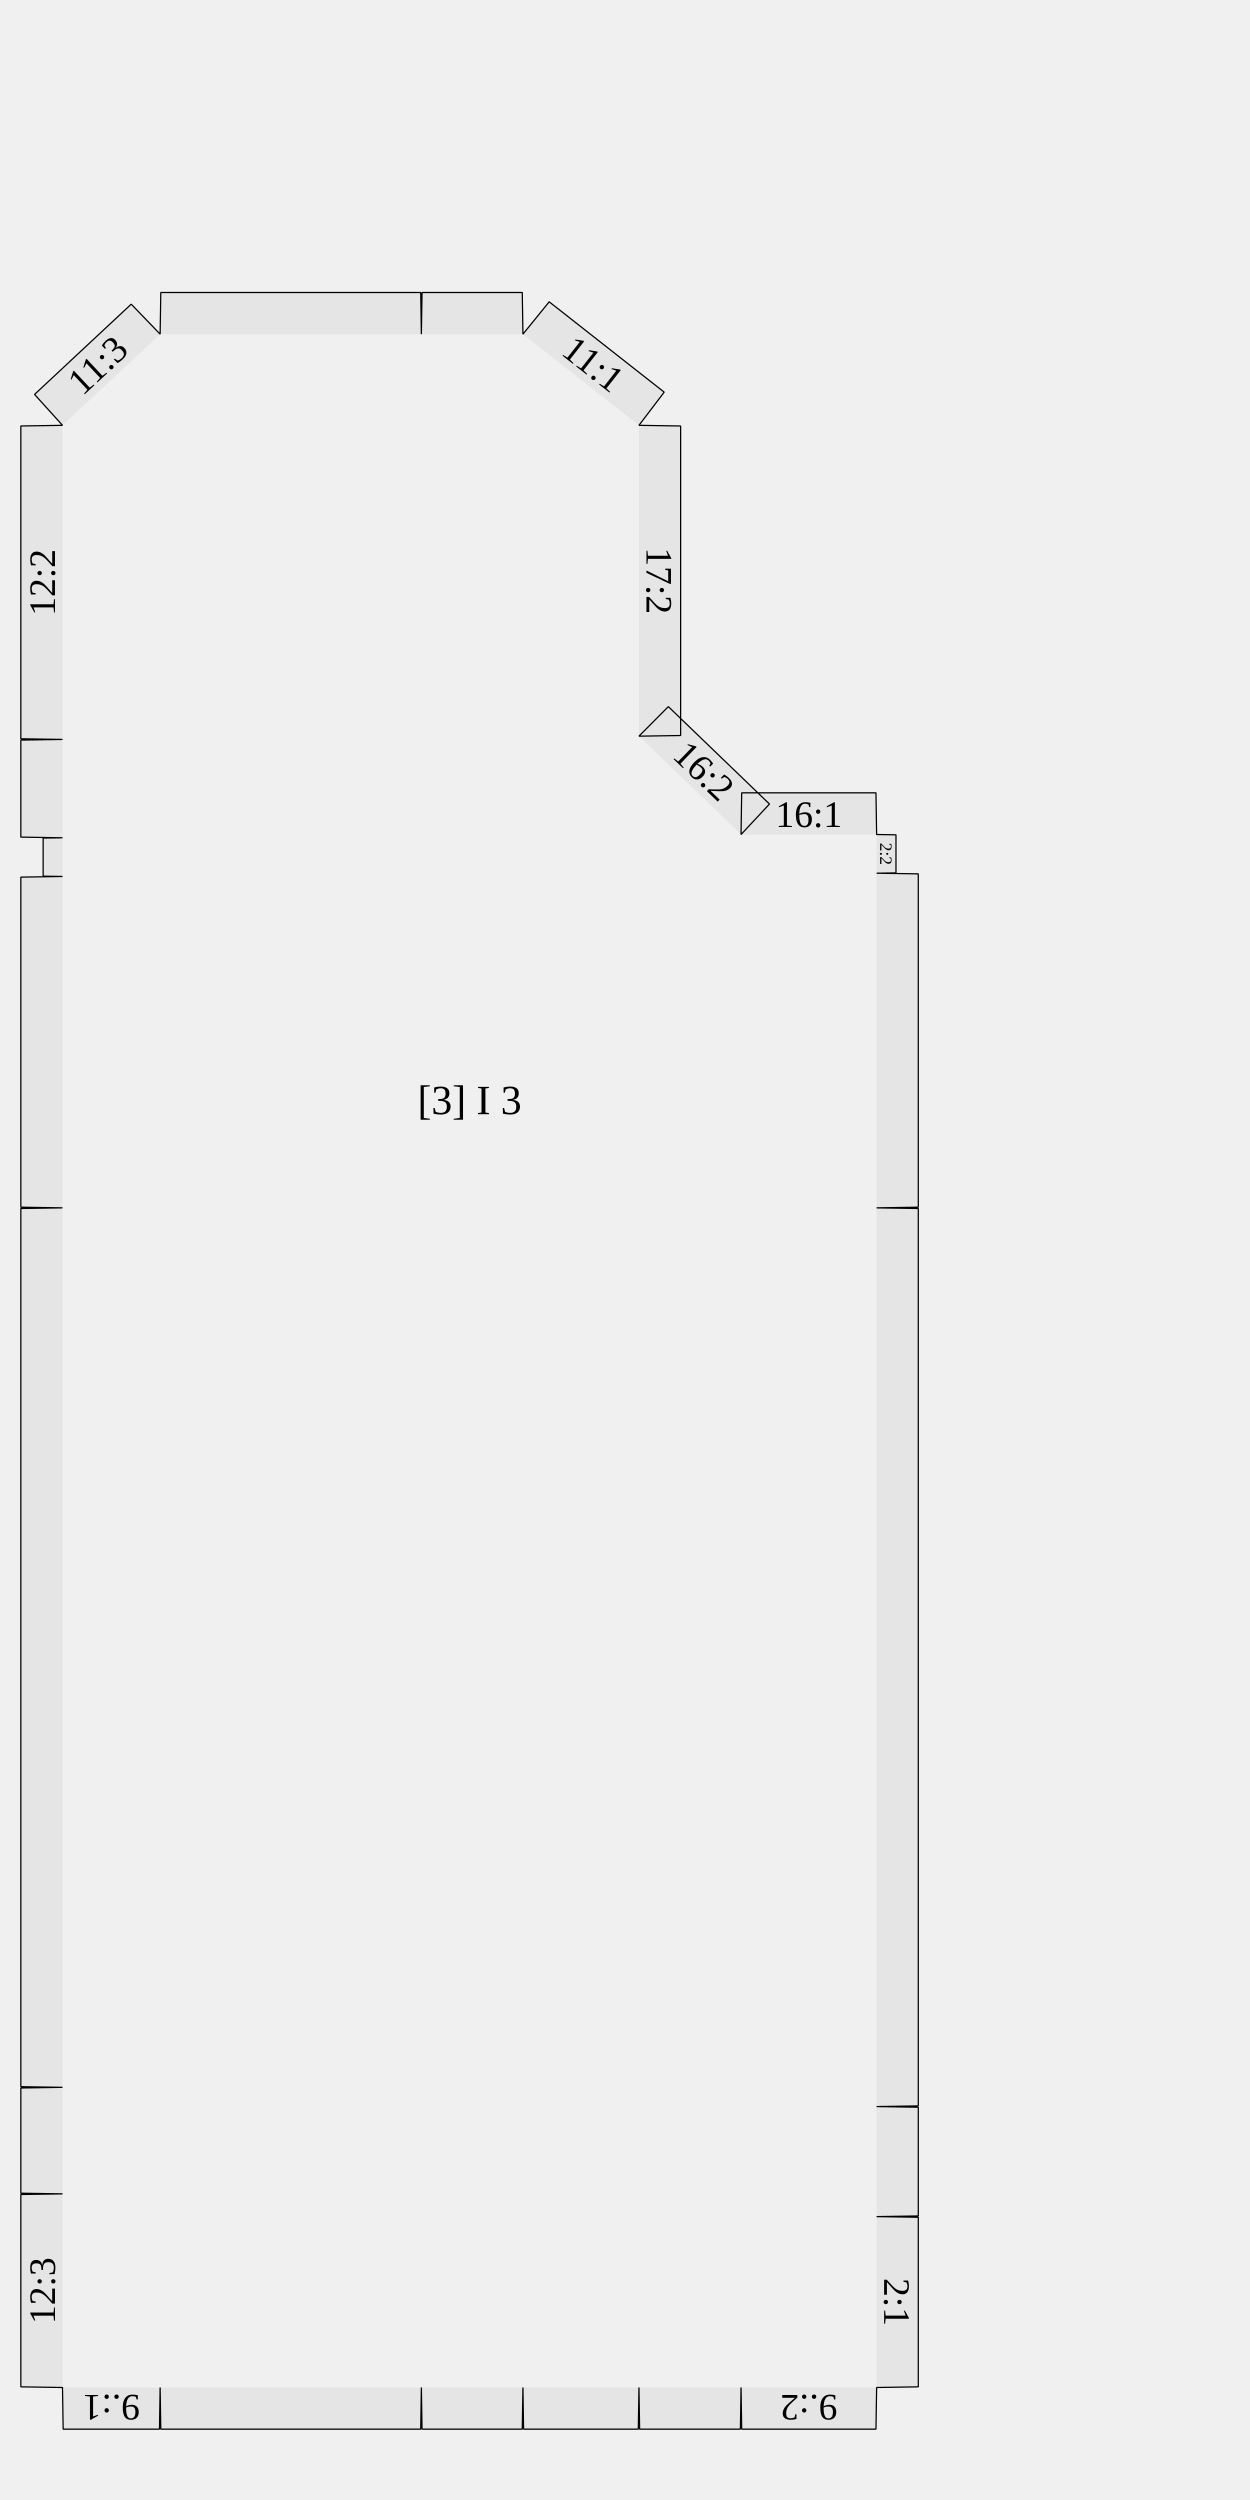
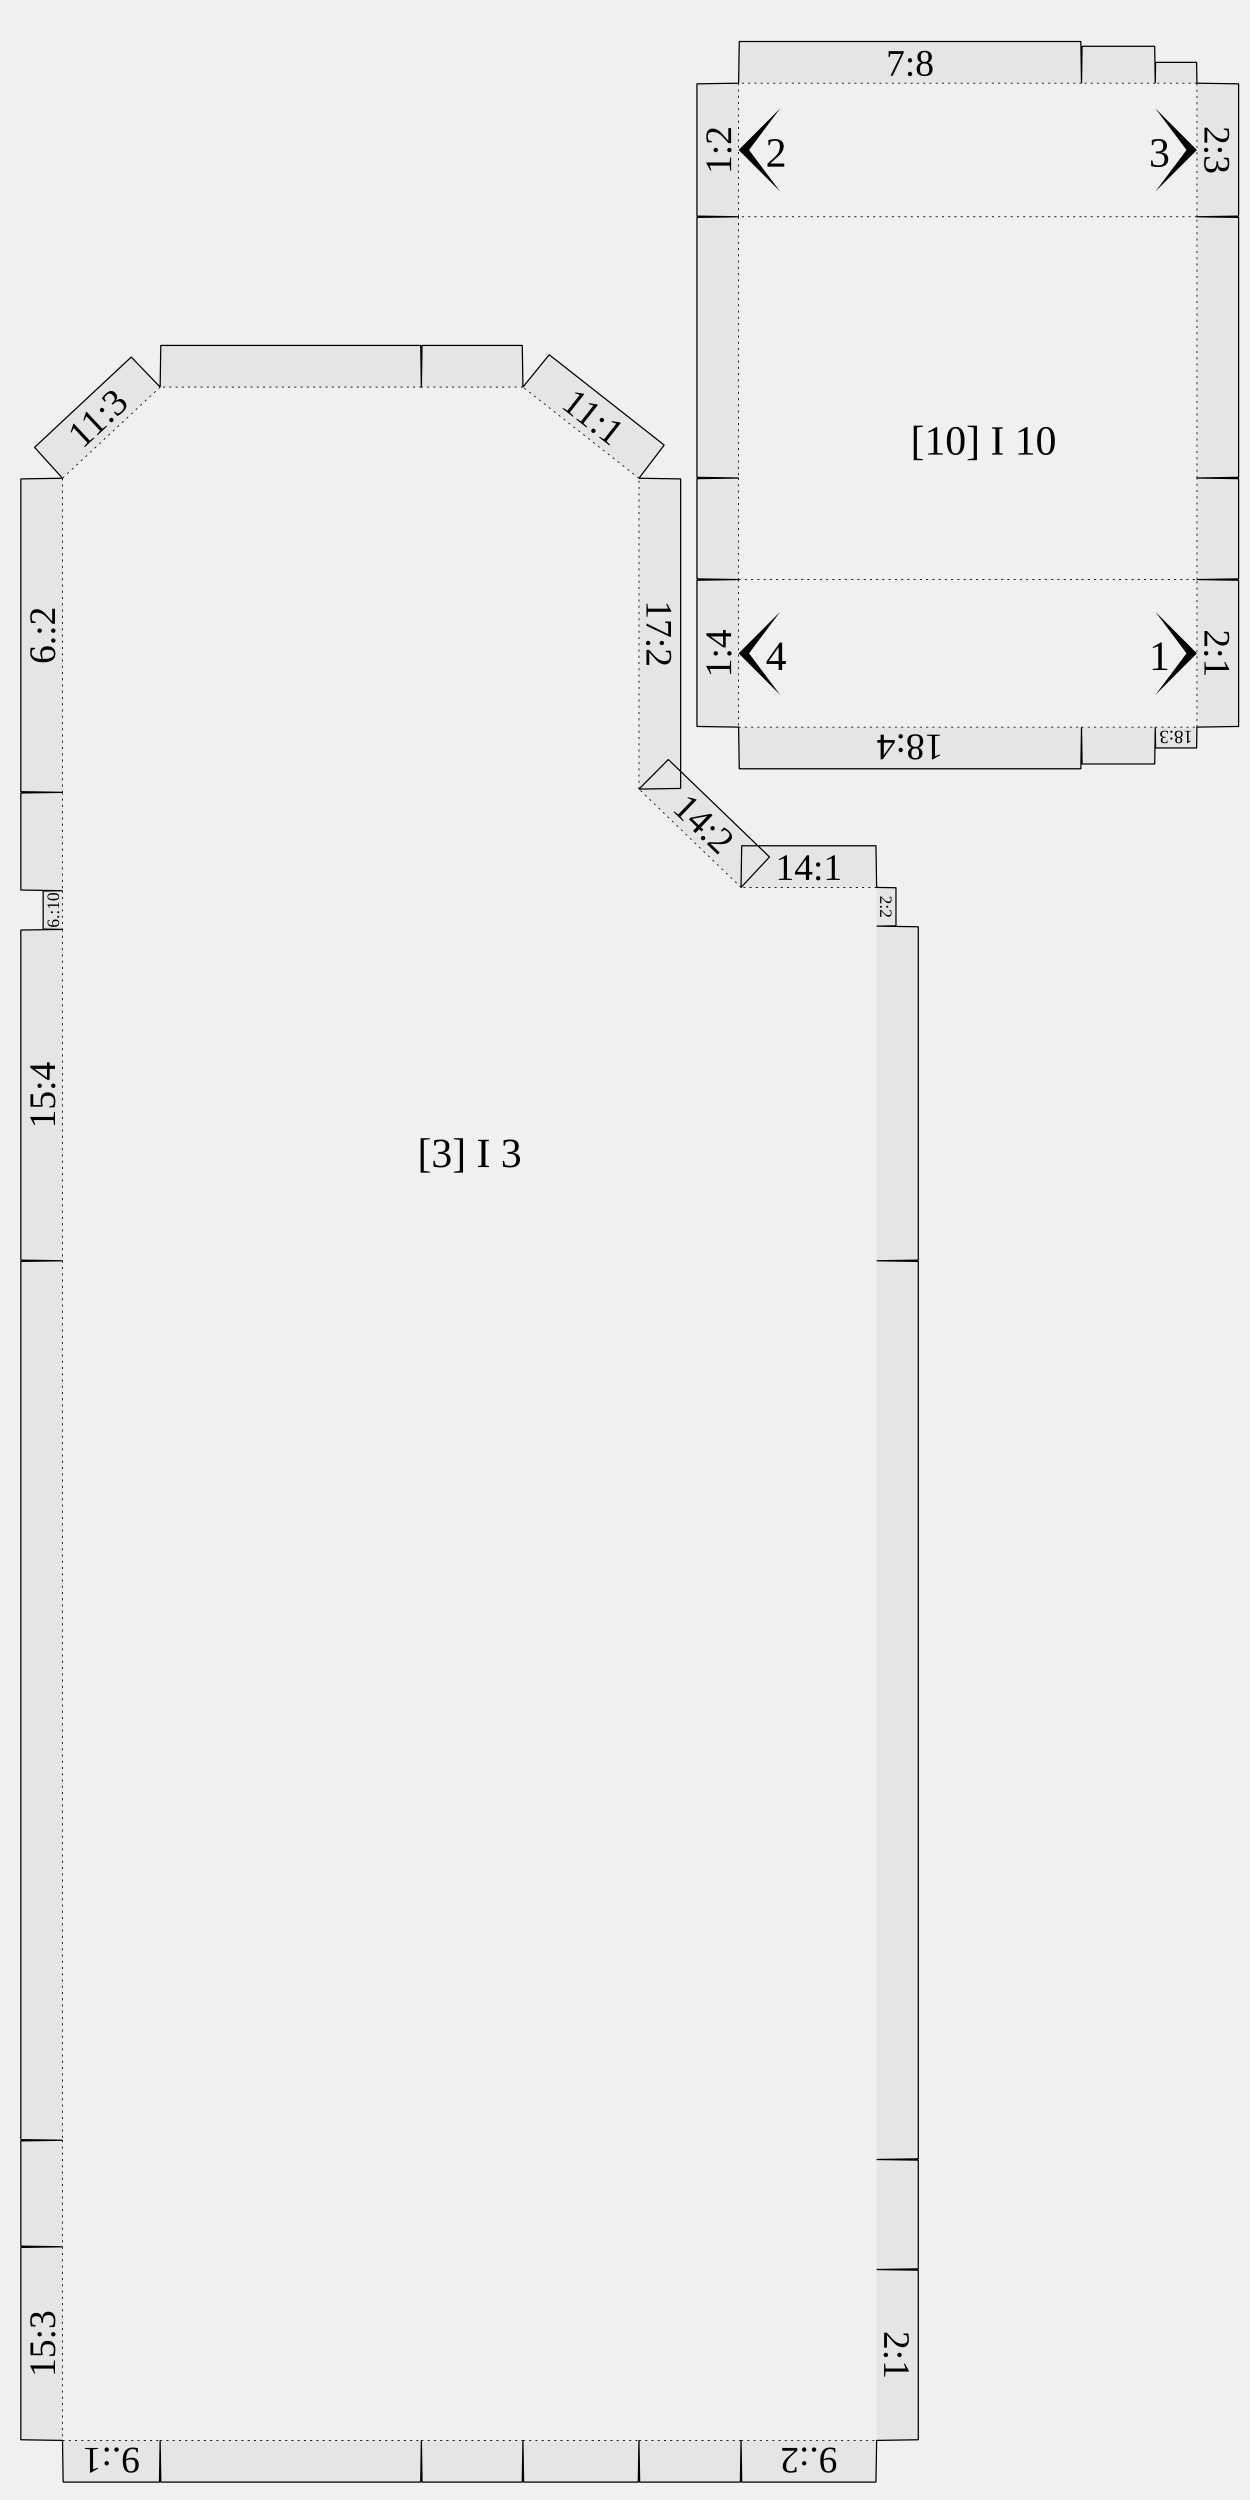
- <svg xmlns="http://www.w3.org/2000/svg" version="1.1" width="300.00mm" height="600.00mm" viewBox="0 0 300.00 600.00">
-   <style type="text/css">
+ <svg xmlns="http://www.w3.org/2000/svg" version="1.1" width="300.00mm" height="600.00mm" viewBox="0 0 300.00 600.00" id="svg890">
+   <defs id="defs894" />
+   <style type="text/css" id="style824">
    path {
        fill: none;
        stroke-linecap: butt;
        stroke-linejoin: bevel;
        stroke-dasharray: none;
    }
    path.outer {
        stroke: #000000;
        stroke-dasharray: none;
        stroke-dashoffset: 0;
        stroke-width: 0.3;
        stroke-opacity: 1.0;
    }
    path.convex {
        stroke: #000000;
        stroke-dasharray: 0.50,1.00;
        stroke-dashoffset:0;
        stroke-width:0.2;
        stroke-opacity: 1.0
    }
    path.concave {
        stroke: #000000;
        stroke-dasharray: 1.00,0.50,0.20,0.50;
        stroke-dashoffset: 0;
        stroke-width: 0.2;
        stroke-opacity: 1.0
    }
    path.freestyle {
        stroke: #000000;
        stroke-dasharray: none;
        stroke-dashoffset: 0;
        stroke-width: 0.2;
        stroke-opacity: 1.0
    }
    path.outer_background {
        stroke: #ffffff;
        stroke-opacity: 1.0;
        stroke-width: 0.5
    }
    path.inner_background {
        stroke: #ffffff;
        stroke-opacity: 1.0;
        stroke-width: 0.2
    }
    path.sticker {
        fill: #e5e5e5;
        stroke: none;
        fill-opacity: 1.0;
    }
    path.arrow {
        fill: #000000;
    }
    text {
        font-style: normal;
        fill: #000000;
        fill-opacity: 1.0;
        stroke: none;
    }
    text, tspan {
        text-anchor:middle;
    }
    </style>
-   <g>
-     <text transform="translate(112.6952 267.4001)" style="font-size:10.00">
-       <tspan>[3] I 3</tspan>
+   <g id="g888" transform="translate(0,12.7)">
+     <text transform="translate(112.6952,267.4001)" style="font-size:10px" id="text828">
+       <tspan id="tspan826">[3] I 3</tspan>
    </text>
-     <path class="sticker" d=" M 15 201.065 L 5 200.908 L 5 177.621 L 15 177.464 Z M 38.432 573 L 38.275 583 L 15.157 583 L 15 573 Z M 210.39 531.985 L 220.39 532.142 L 220.39 572.843 L 210.39 573 Z M 177.848 573 L 177.691 583 L 153.507 583 L 153.35 573 Z M 125.502 80.2 L 131.804 72.434 L 159.404 94.118 L 153.35 102.079 Z M 15 177.464 L 5 177.307 L 5 102.236 L 15 102.079 Z M 125.502 573 L 125.345 583 L 101.286 583 L 101.129 573 Z M 38.432 80.2 L 38.589 70.2 L 100.972 70.2 L 101.129 80.2 Z M 210.39 200.282 L 215.035 200.355 L 215.035 209.497 L 210.39 209.57 Z M 15 500.96 L 5 500.802 L 5 290.041 L 15 289.884 Z M 210.39 505.576 L 220.39 505.733 L 220.39 531.828 L 210.39 531.985 Z M 15 573 L 5 572.843 L 5 526.683 L 15 526.526 Z M 101.129 573 L 100.971 583 L 38.589 583 L 38.432 573 Z M 153.35 573 L 153.193 583 L 125.659 583 L 125.502 573 Z M 153.35 102.079 L 163.35 102.236 L 163.35 176.524 L 153.35 176.681 Z M 101.129 80.2 L 101.286 70.2 L 125.345 70.2 L 125.502 80.2 Z M 15 102.079 L 8.29 94.662 L 31.493 72.998 L 38.432 80.2 Z M 210.39 289.884 L 220.39 290.041 L 220.39 505.419 L 210.39 505.576 Z M 15 210.353 L 10.356 210.281 L 10.356 201.138 L 15 201.065 Z M 210.39 573 L 210.233 583 L 178.005 583 L 177.848 573 Z M 177.848 200.282 L 178.005 190.282 L 210.233 190.282 L 210.39 200.282 Z M 153.35 176.681 L 160.401 169.588 L 184.673 192.971 L 177.848 200.282 Z M 15 526.526 L 5 526.369 L 5 501.117 L 15 500.96 Z M 15 289.884 L 5 289.727 L 5 210.511 L 15 210.353 Z M 210.39 209.57 L 220.39 209.727 L 220.39 289.727 L 210.39 289.884 Z " />
-     <path class="outer" d=" M 5 200.908 L 5 177.621 L 15 177.464 L 5 177.307 L 5 102.236 L 15 102.079 L 8.29 94.662 L 31.493 72.998 L 38.432 80.2 L 38.589 70.2 L 100.972 70.2 L 101.129 80.2 L 101.286 70.2 L 125.345 70.2 L 125.502 80.2 L 131.804 72.434 L 159.404 94.118 L 153.35 102.079 L 163.35 102.236 L 163.35 176.524 L 153.35 176.681 L 160.401 169.588 L 184.673 192.971 L 177.848 200.282 L 178.005 190.282 L 210.233 190.282 L 210.39 200.282 L 215.035 200.355 L 215.035 209.497 L 210.39 209.57 L 220.39 209.727 L 220.39 289.727 L 210.39 289.884 L 220.39 290.041 L 220.39 505.419 L 210.39 505.576 L 220.39 505.733 L 220.39 531.828 L 210.39 531.985 L 220.39 532.142 L 220.39 572.843 L 210.39 573 L 210.233 583 L 178.005 583 L 177.848 573 L 177.691 583 L 153.507 583 L 153.35 573 L 153.193 583 L 125.659 583 L 125.502 573 L 125.345 583 L 101.286 583 L 101.129 573 L 100.971 583 L 38.589 583 L 38.432 573 L 38.275 583 L 15.157 583 L 15 573 L 5 572.843 L 5 526.683 L 15 526.526 L 5 526.369 L 5 501.117 L 15 500.96 L 5 500.802 L 5 290.041 L 15 289.884 L 5 289.727 L 5 210.511 L 15 210.353 L 10.356 210.281 L 10.356 201.138 L 15 201.065 Z " />
-     <text transform="matrix(-1 -0 0 -1 26.71602 574.8)" style="font-size:9.00">
-       <tspan>9.:1</tspan>
+     <path class="sticker" d="m 15,201.065 -10,-0.157 V 177.621 l 10,-0.157 z M 38.432,573 l -0.157,10 -23.118,-10e-6 -0.157,-10 z m 171.958,-41.015 10,0.157 v 40.701 l -10,0.157 z m -32.543,41.015 -0.157,10 -24.184,-2e-5 -0.157,-10 z m -52.345,-492.8 6.302,-7.766 27.601,21.685 -6.054,7.96 z m -110.502,97.264 -10,-0.157 3e-5,-75.071 10,-0.157 z M 125.502,573 l -0.157,10 -24.059,2e-5 -0.157,-10 z M 38.432,80.2 38.589,70.2 h 62.382 l 0.157,10 z m 171.958,120.082 4.644,0.073 v 9.142 l -4.644,0.073 z m -195.39,300.678 -10,-0.157 7.4e-5,-210.761 10,-0.157 z m 195.39,4.617 10,0.157 v 26.095 L 210.39,531.985 Z M 15,573 5,572.843 l 1.5e-5,-46.16 10,-0.157 z m 86.129,3e-5 -0.157,10 L 38.589,583 38.432,573 Z m 52.221,-2e-5 -0.157,10 H 125.659 l -0.157,-10 z m 1.2e-4,-470.921 10,0.157 -3e-5,74.288 -10,0.157 z m -52.221,-21.879 0.157,-10 h 24.059 l 0.157,10 z m -86.129,21.879 -6.71,-7.416 23.202,-21.665 6.94,7.202 z m 195.39,187.805 10,0.157 -4e-5,215.378 -10,0.157 z m -195.39,-79.531 -4.644,-0.073 v -9.142 l 4.644,-0.073 z m 195.39,362.647 -0.157,10 h -32.228 l -0.157,-10 z m -32.543,-372.718 0.157,-10 h 32.228 l 0.157,10 z m -24.498,-23.601 7.051,-7.093 24.272,23.383 -6.825,7.311 z m -138.35,349.845 -10,-0.157 v -25.252 l 10,-0.157 z m 7.4e-5,-236.642 -10,-0.157 v -79.216 l 10,-0.157 z m 195.39,-80.314 10,0.157 -3e-5,80 -10,0.157 z" id="path830" />
+     <path class="convex" d="m 15,289.884 -7.4e-5,211.076 M 38.432,573 l 62.697,2e-5 M 101.129,80.2 H 38.432 M 15,210.353 v 79.53 m 3e-5,-187.805 -3e-5,75.385 m 138.35,-0.784 3e-5,-74.602 m 24.498,470.921 h 32.543 m 8e-5,-372.718 H 177.848 M 153.35,102.079 125.502,80.2 M 125.502,573 h 27.848 m 24.498,-372.718 -24.498,-23.601 m -9e-5,396.319 24.498,2e-5 M 125.502,80.2 H 101.129 M 101.129,573 125.502,573 M 15,573 38.432,573 M 15,526.526 15,573 m 1.5e-5,-72.04 v 25.566 m 7.4e-5,-349.061 v 23.601 m 0,0 v 9.288 M 38.432,80.2 15,102.079" id="path832" />
+     <path class="outer" d="m 131.804,72.434 27.601,21.685 -6.054,7.96 10,0.157 -3e-5,74.288 -10,0.157 7.051,-7.093 24.272,23.383 -6.825,7.311 0.157,-10 h 32.228 l 0.157,10 4.644,0.073 v 9.142 l -4.644,0.073 10,0.157 -3e-5,80 -10,0.157 10,0.157 -4e-5,215.378 -10,0.157 10,0.157 v 26.095 l -10,0.157 10,0.157 v 40.701 l -10,0.157 -0.157,10 h -32.228 l -0.157,-10 -0.157,10 -24.184,-2e-5 -0.157,-10 -0.157,10 H 125.659 l -0.157,-10 -0.157,10 -24.059,2e-5 -0.157,-10 -0.157,10 -62.382,-2e-5 -0.157,-10 -0.157,10 -23.118,-10e-6 -0.157,-10 -10,-0.157 1.5e-5,-46.16 10,-0.157 -10,-0.157 V 501.117 l 10,-0.157 -10,-0.157 7.4e-5,-210.761 10,-0.157 -10,-0.157 v -79.216 l 10,-0.157 -4.644,-0.073 v -9.142 l 4.644,-0.073 -10,-0.157 V 177.621 l 10,-0.157 -10,-0.157 3e-5,-75.071 10,-0.157 -6.71,-7.416 23.202,-21.665 6.94,7.202 0.157,-10 h 62.382 l 0.157,10 0.157,-10 h 24.059 l 0.157,10 z" id="path834" />
+     <text transform="rotate(180,13.35801,287.4)" style="font-size:9px" id="text838">
+       <tspan id="tspan836">9.:1</tspan>
    </text>
-     <text transform="matrix(0 1 -1 0 212.1903 552.4924)" style="font-size:9.00">
-       <tspan>2:1</tspan>
+     <text transform="rotate(90,-170.151,382.3413)" style="font-size:9px" id="text842">
+       <tspan id="tspan840">2:1</tspan>
    </text>
-     <text transform="matrix(0.786335 0.6178 -0.6178 0.786335 140.5382 89.724)" style="font-size:9.00">
-       <tspan>11:1</tspan>
+     <text transform="rotate(38.15567,-59.44686,248.0412)" style="font-size:9px" id="text846">
+       <tspan id="tspan844">11:1</tspan>
    </text>
-     <text transform="matrix(0 -1 1 0 13.2001 139.7715)" style="font-size:9.00">
-       <tspan>12:2</tspan>
+     <text transform="rotate(-90,76.48581,63.28571)" style="font-size:9px" id="text850">
+       <tspan id="tspan848">6.:2</tspan>
    </text>
-     <text transform="matrix(0 1 -1 0 211.2263 204.9257)" style="font-size:4.18">
-       <tspan>2:2</tspan>
+     <text transform="rotate(90,3.150311,208.076)" style="font-size:4.18px" id="text854">
+       <tspan id="tspan852">2:2</tspan>
    </text>
-     <text transform="matrix(0 -1 1 0 13.20001 549.7628)" style="font-size:9.00">
-       <tspan>12:3</tspan>
+     <text transform="rotate(-90,281.4814,268.2814)" style="font-size:9px" id="text858">
+       <tspan id="tspan856">15:3</tspan>
    </text>
-     <text transform="matrix(-0 1 -1 -0 155.1499 139.3797)" style="font-size:9.00">
-       <tspan>17:2</tspan>
+     <text transform="rotate(90,7.885073,147.2648)" style="font-size:9px" id="text862">
+       <tspan id="tspan860">17:2</tspan>
    </text>
-     <text transform="matrix(0.730914 -0.682469 0.682469 0.730914 25.4877 89.82372)" style="font-size:9.00">
-       <tspan>11:3</tspan>
+     <text transform="rotate(-43.0369,126.6517,12.59031)" style="font-size:9px" id="text866">
+       <tspan id="tspan864">11:3</tspan>
    </text>
-     <text transform="matrix(-1 0 -0 -1 194.119 574.8)" style="font-size:9.00">
-       <tspan>9.:2</tspan>
+     <text transform="rotate(-90,109.9367,95.7726)" style="font-size:4.18px" id="text870">
+       <tspan id="tspan868">6.:10</tspan>
    </text>
-     <text transform="matrix(1 0 0 1 194.1191 198.4816)" style="font-size:9.00">
-       <tspan>16:1</tspan>
+     <text transform="rotate(180,97.0595,287.4)" style="font-size:9px" id="text874">
+       <tspan id="tspan872">9.:2</tspan>
    </text>
-     <text transform="matrix(0.720167 0.693801 -0.693801 0.720167 166.8476 187.1848)" style="font-size:9.00">
-       <tspan>16:2</tspan>
+     <text transform="translate(194.1191,198.4815)" style="font-size:9px" id="text878">
+       <tspan id="tspan876">14:1</tspan>
+     </text>
+     <text transform="rotate(43.93174,-148.6234,300.4282)" style="font-size:9px" id="text882">
+       <tspan id="tspan880">14:2</tspan>
+     </text>
+     <text transform="rotate(-90,131.6594,118.4593)" style="font-size:9px" id="text886">
+       <tspan id="tspan884">15:4</tspan>
+     </text>
+   </g>
+   <g id="g6544" transform="translate(34.8715,-60.24201)">
+     <text style="font-size:10px" id="text5780" x="201.166" y="169.35">
+       <tspan id="tspan5778">[10] I 10</tspan>
+     </text>
+     <path class="sticker" d="m 252.393,199.337 10,0.157 v 35.1 l -10,0.157 z m -110,0 -10,-0.157 v -24.059 l 10,-0.157 z m 110,-87.07 10,0.157 v 62.382 l -10,0.157 z m -110,-6e-5 -10,-0.157 1e-5,-31.744 10,-0.157 z m -1e-5,62.697 -10,-0.157 v -62.382 l 10,-0.157 z m 110,0 10,0.157 v 24.059 l -10,0.157 z m 3e-5,-94.755 10,0.157 -3e-5,31.744 -10,0.157 z m -110,-6e-5 0.157,-10 h 81.981 l 0.157,10 z m 110,154.543 -0.079,5 -9.843,3e-5 -0.079,-5 z m -10,6e-5 -0.139,8.853 -17.427,-6e-5 -0.139,-8.853 z m 3e-5,-154.543 0.079,-5 h 9.843 l 0.079,5 z M 142.393,234.752 132.393,234.594 v -35.1 l 10,-0.157 z m 82.295,-154.543 0.139,-8.853 h 17.427 l 0.139,8.853 z m -3e-5,154.543 -0.157,10 -81.981,-3e-5 -0.157,-10 z" id="path5782" />
+     <path class="convex" d="m 224.688,112.267 -82.295,-6e-5 m 0,0 -1e-5,62.697 m 0,0 v 24.374 m 0,0 h 82.295 m -82.295,0 v 35.414 m 0,0 h 82.295 m 3e-5,-154.543 h -82.295 m 0,0 -2e-5,32.059 m 100,6e-5 h -17.705 m 27.705,62.697 1e-5,-62.697 m 0,0 h -10 m -17.705,87.07 h 17.705 m 10,0 2e-5,-24.374 m -10,24.374 h 10 m -27.705,35.414 17.705,6e-5 m 0,0 10,-6e-5 m 0,0 -3e-5,-35.414 M 242.393,80.208 h -17.705 m 27.705,32.059 2e-5,-32.059 m 0,0 -10,-6e-5" id="path5784" />
+     <path class="outer" d="m 142.55,70.208 h 81.981 l 0.157,10 0.139,-8.853 h 17.427 l 0.139,8.853 0.079,-5 h 9.843 l 0.079,5 10,0.157 -3e-5,31.744 -10,0.157 10,0.157 v 62.382 l -10,0.157 10,0.157 v 24.059 l -10,0.157 10,0.157 v 35.1 l -10,0.157 -0.079,5 -9.843,3e-5 -0.079,-5 -0.139,8.853 -17.427,-6e-5 -0.139,-8.853 -0.157,10 -81.981,-3e-5 -0.157,-10 -10,-0.157 v -35.1 l 10,-0.157 -10,-0.157 v -24.059 l 10,-0.157 -10,-0.157 v -62.382 l 10,-0.157 -10,-0.157 1e-5,-31.744 10,-0.157 z" id="path5786" />
+     <g id="g5794">
+       <path transform="matrix(6e-6,10,-10,6e-6,252.3929,217.0444)" class="arrow" d="M 0,0 1,1 0,0.25 -1,1 Z" id="path5788" />
+       <text transform="translate(243.3929,221.0444)" style="font-size:10px" id="text5792">
+         <tspan id="tspan5790">1</tspan>
+       </text>
+     </g>
+     <text transform="rotate(90)" style="font-size:9px" id="text5798" x="217.045" y="-254.193">
+       <tspan id="tspan5796">2:1</tspan>
+     </text>
+     <g id="g5806">
+       <path transform="matrix(3e-6,-10,10,3e-6,142.3929,96.23771)" class="arrow" d="M 0,0 1,1 0,0.25 -1,1 Z" id="path5800" />
+       <text transform="translate(151.3929,100.2377)" style="font-size:10px" id="text5804">
+         <tspan id="tspan5802">2</tspan>
+       </text>
+     </g>
+     <text transform="rotate(-90)" style="font-size:9px" id="text5810" x="-96.238" y="140.593">
+       <tspan id="tspan5808">1:2</tspan>
+     </text>
+     <g id="g5818">
+       <path transform="matrix(-7e-6,10,-10,-7e-6,252.3929,96.23771)" class="arrow" d="M 0,0 1,1 0,0.25 -1,1 Z" id="path5812" />
+       <text transform="translate(243.3929,100.2377)" style="font-size:10px" id="text5816">
+         <tspan id="tspan5814">3</tspan>
+       </text>
+     </g>
+     <text transform="rotate(90)" style="font-size:9px" id="text5822" x="96.238" y="-254.193">
+       <tspan id="tspan5820">2:3</tspan>
+     </text>
+     <text style="font-size:9px" id="text5826" x="183.54" y="78.408">
+       <tspan id="tspan5824">7:8</tspan>
+     </text>
+     <text transform="rotate(179.9998)" style="font-size:4.5px" id="text5830" x="-247.392" y="-235.652">
+       <tspan id="tspan5828">18:3</tspan>
+     </text>
+     <g id="g5842">
+       <path transform="matrix(-3e-6,-10,10,-3e-6,142.3929,217.0443)" class="arrow" d="M 0,0 1,1 0,0.25 -1,1 Z" id="path5836" />
+       <text transform="translate(151.3929,221.0443)" style="font-size:10px" id="text5840">
+         <tspan id="tspan5838">4</tspan>
+       </text>
+     </g>
+     <text transform="rotate(-90)" style="font-size:9px" id="text5846" x="-217.044" y="140.593">
+       <tspan id="tspan5844">1:4</tspan>
+     </text>
+     <text transform="scale(-1)" style="font-size:9px" id="text5850" x="-183.54" y="-236.552">
+       <tspan id="tspan5848">18:4</tspan>
    </text>
  </g>
</svg>
